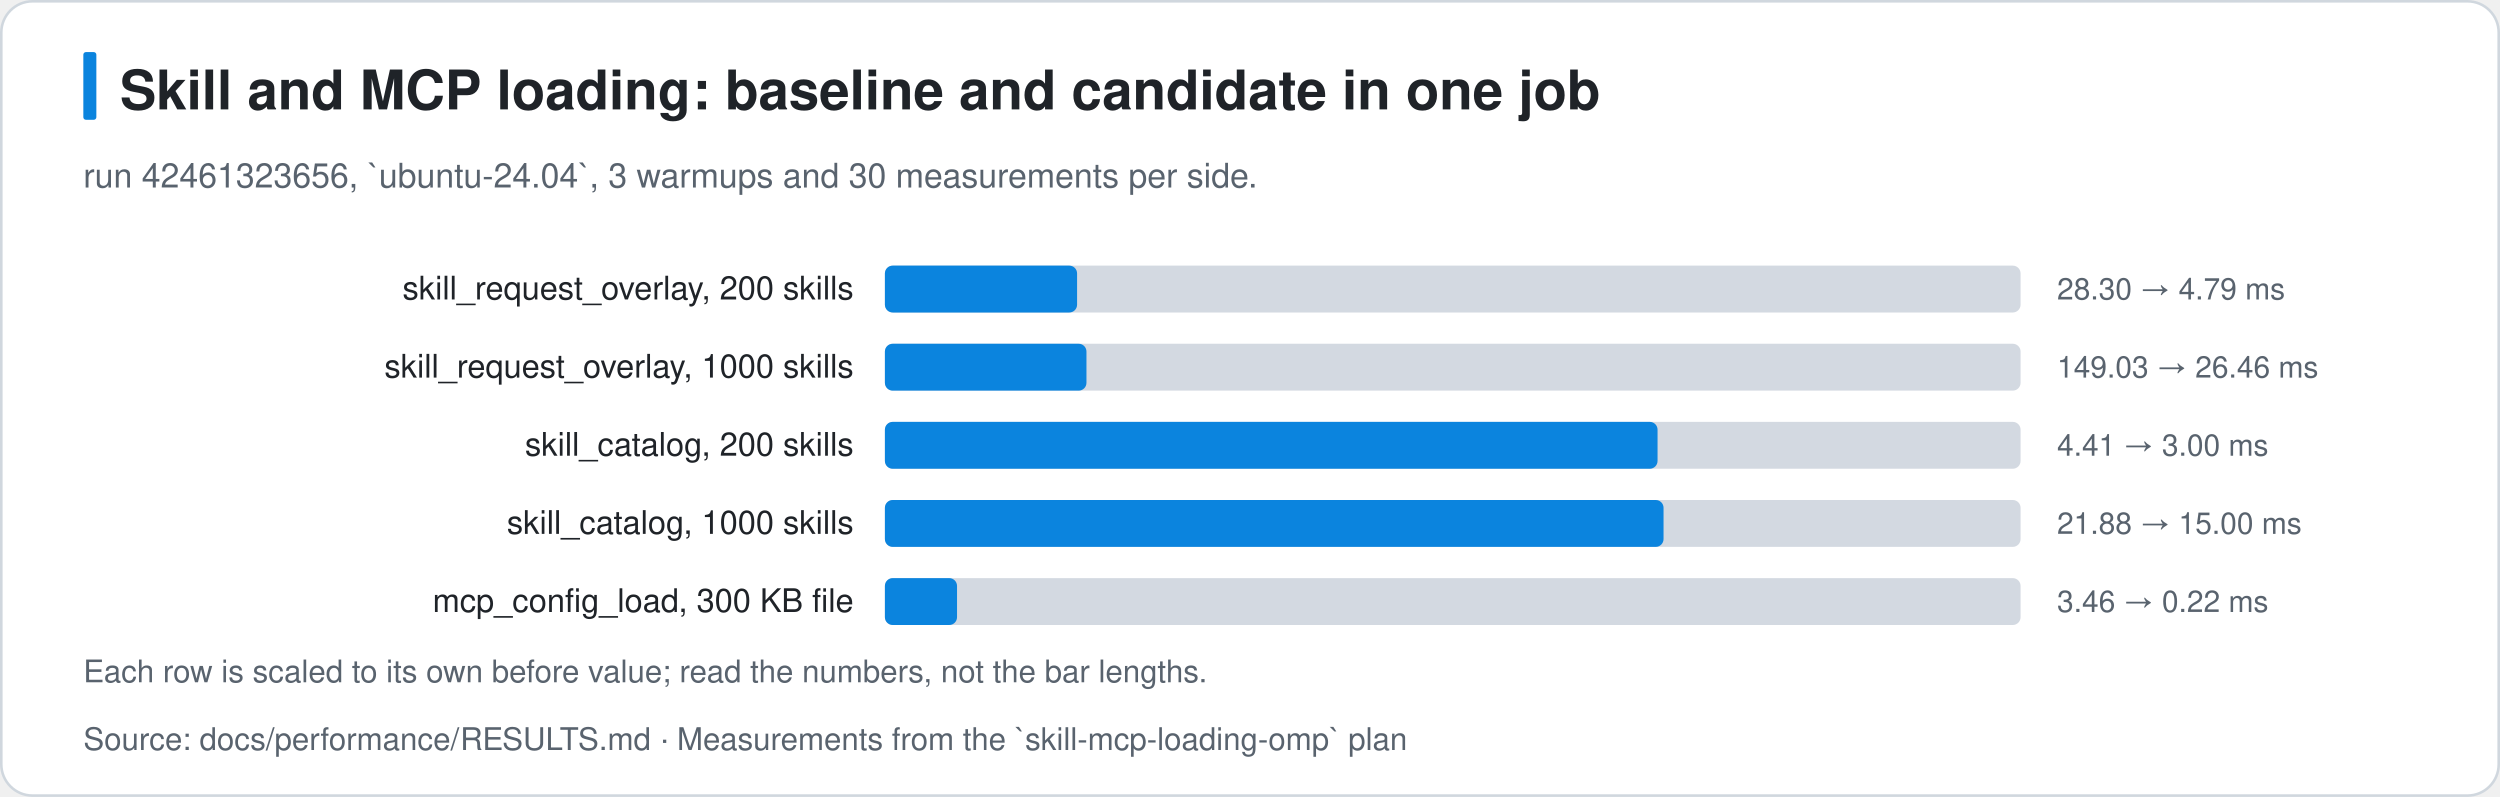
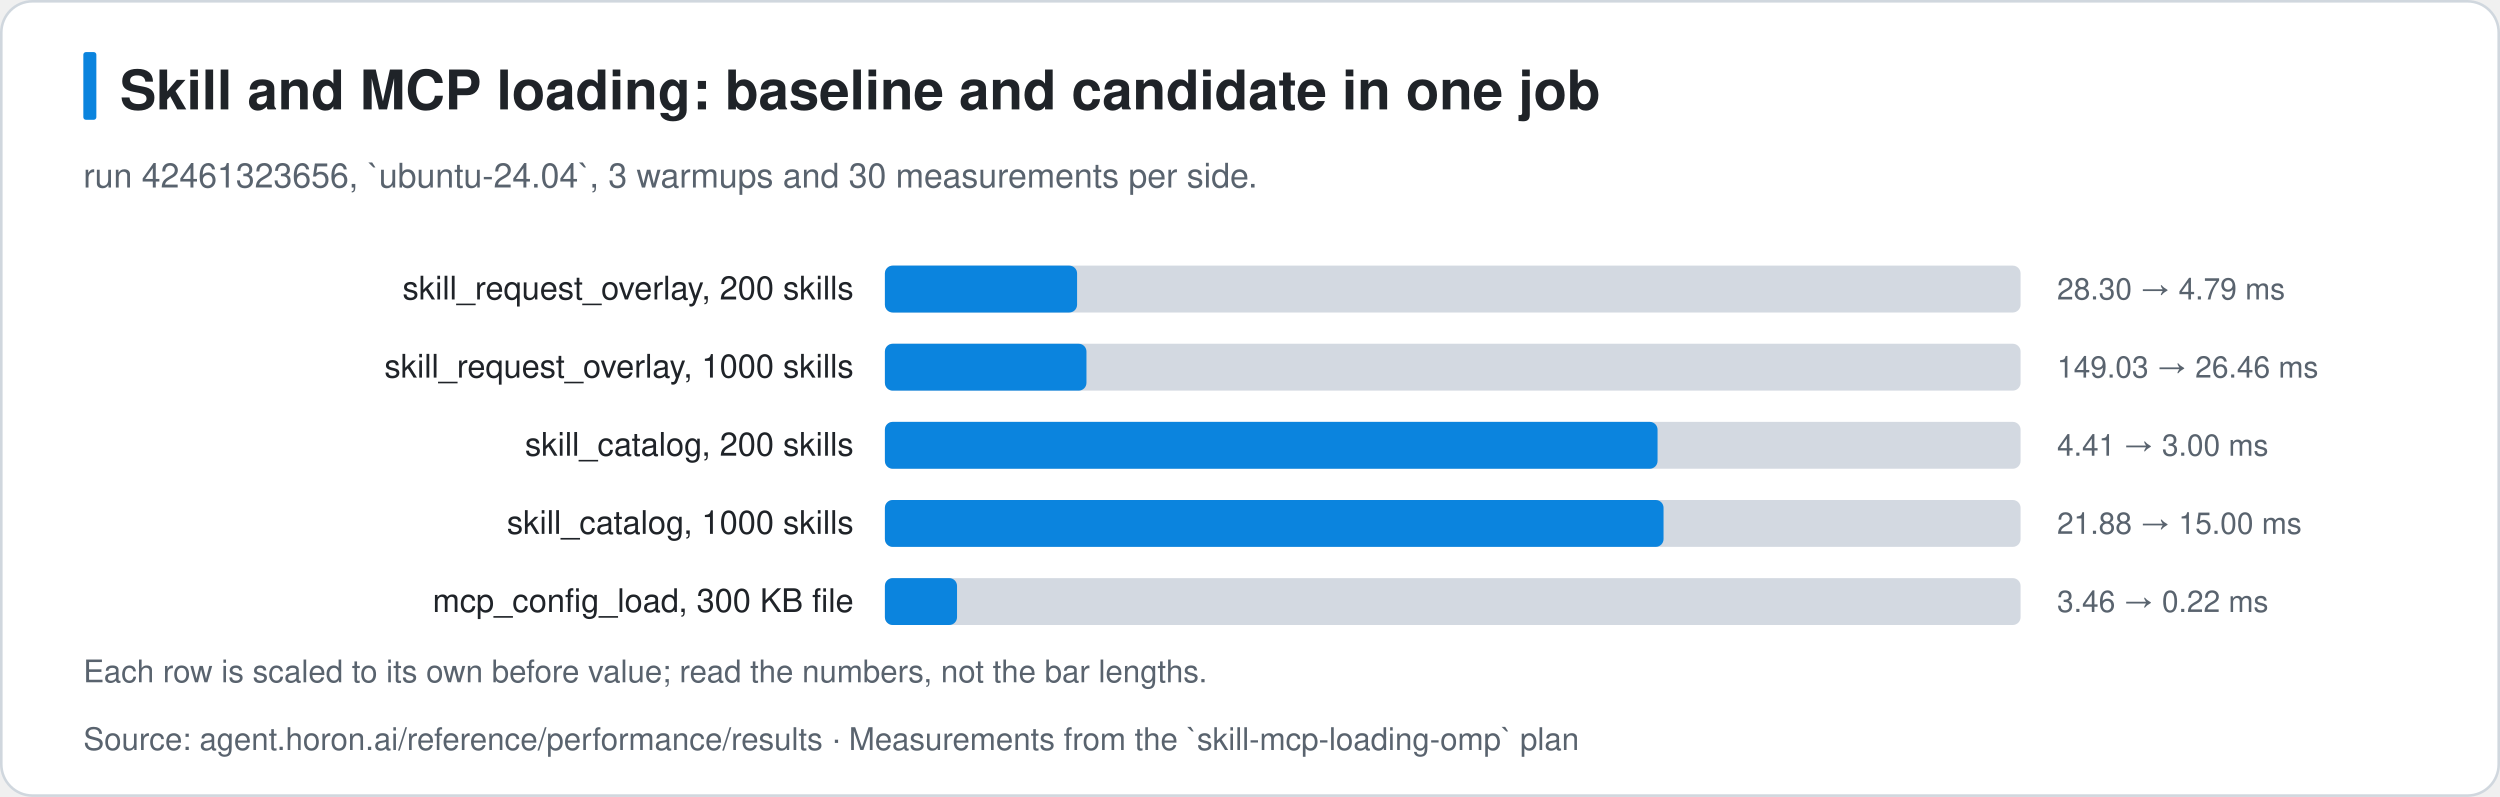
<svg xmlns="http://www.w3.org/2000/svg" width="960" height="306" viewBox="0 0 960 306" font-family="-apple-system, BlinkMacSystemFont, 'Segoe UI', 'Noto Sans KR', 'Apple SD Gothic Neo', Helvetica, Arial, sans-serif" role="img">
  <rect x="0.5" y="0.5" width="959" height="305" rx="12" fill="#ffffff" stroke="#d0d7de" />
  <rect x="32" y="20" width="5" height="26" rx="1" fill="#0b84de" />
  <text x="46.0" y="42.0" font-size="21" fill="#1f2328" text-anchor="start" font-weight="bold">Skill and MCP loading: baseline and candidate in one job</text>
  <text x="32.0" y="72.0" font-size="13" fill="#59636e" text-anchor="start" font-weight="normal">run 42461323656, `ubuntu-24.04`, 3 warmups and 30 measurements per side.</text>
  <text x="327.8" y="115.0" font-size="12.5" fill="#1f2328" text-anchor="end" font-weight="normal">skill_request_overlay, 200 skills</text>
  <rect x="339.8" y="102.0" width="436.1" height="18" rx="3" fill="#d3d9e1" />
  <rect x="339.8" y="102.0" width="73.8" height="18" rx="3" fill="#0b84de" />
  <text x="789.9" y="115.0" font-size="11.5" fill="#59636e" text-anchor="start" font-weight="normal">28.30 → 4.79 ms</text>
  <text x="327.8" y="145.0" font-size="12.5" fill="#1f2328" text-anchor="end" font-weight="normal">skill_request_overlay, 1000 skills</text>
  <rect x="339.8" y="132.0" width="436.1" height="18" rx="3" fill="#d3d9e1" />
  <rect x="339.8" y="132.0" width="77.4" height="18" rx="3" fill="#0b84de" />
  <text x="789.9" y="145.0" font-size="11.5" fill="#59636e" text-anchor="start" font-weight="normal">149.03 → 26.46 ms</text>
  <text x="327.8" y="175.0" font-size="12.5" fill="#1f2328" text-anchor="end" font-weight="normal">skill_catalog, 200 skills</text>
  <rect x="339.8" y="162.0" width="436.1" height="18" rx="3" fill="#d3d9e1" />
  <rect x="339.8" y="162.0" width="296.7" height="18" rx="3" fill="#0b84de" />
  <text x="789.9" y="175.0" font-size="11.5" fill="#59636e" text-anchor="start" font-weight="normal">4.41 → 3.00 ms</text>
  <text x="327.8" y="205.0" font-size="12.5" fill="#1f2328" text-anchor="end" font-weight="normal">skill_catalog, 1000 skills</text>
  <rect x="339.8" y="192.0" width="436.1" height="18" rx="3" fill="#d3d9e1" />
  <rect x="339.8" y="192.0" width="299.0" height="18" rx="3" fill="#0b84de" />
  <text x="789.9" y="205.0" font-size="11.5" fill="#59636e" text-anchor="start" font-weight="normal">21.88 → 15.00 ms</text>
  <text x="327.8" y="235.0" font-size="12.5" fill="#1f2328" text-anchor="end" font-weight="normal">mcp_config_load, 300 KB file</text>
  <rect x="339.8" y="222.0" width="436.1" height="18" rx="3" fill="#d3d9e1" />
  <rect x="339.8" y="222.0" width="27.7" height="18" rx="3" fill="#0b84de" />
  <text x="789.9" y="235.0" font-size="11.5" fill="#59636e" text-anchor="start" font-weight="normal">3.46 → 0.22 ms</text>
  <text x="32.0" y="262.0" font-size="12" fill="#59636e" text-anchor="start" font-weight="normal">Each row is scaled to its own before value; read the numbers, not the bar lengths.</text>
-   <text x="32.0" y="288.0" font-size="12" fill="#59636e" text-anchor="start" font-weight="normal">Source: docs/performance/RESULTS.md · Measurements from the `skill-mcp-loading-omp` plan</text>
+   <text x="32.0" y="288.0" font-size="12" fill="#59636e" text-anchor="start" font-weight="normal">Source: agent.horon.ai/reference/performance/results · Measurements from the `skill-mcp-loading-omp` plan</text>
</svg>
